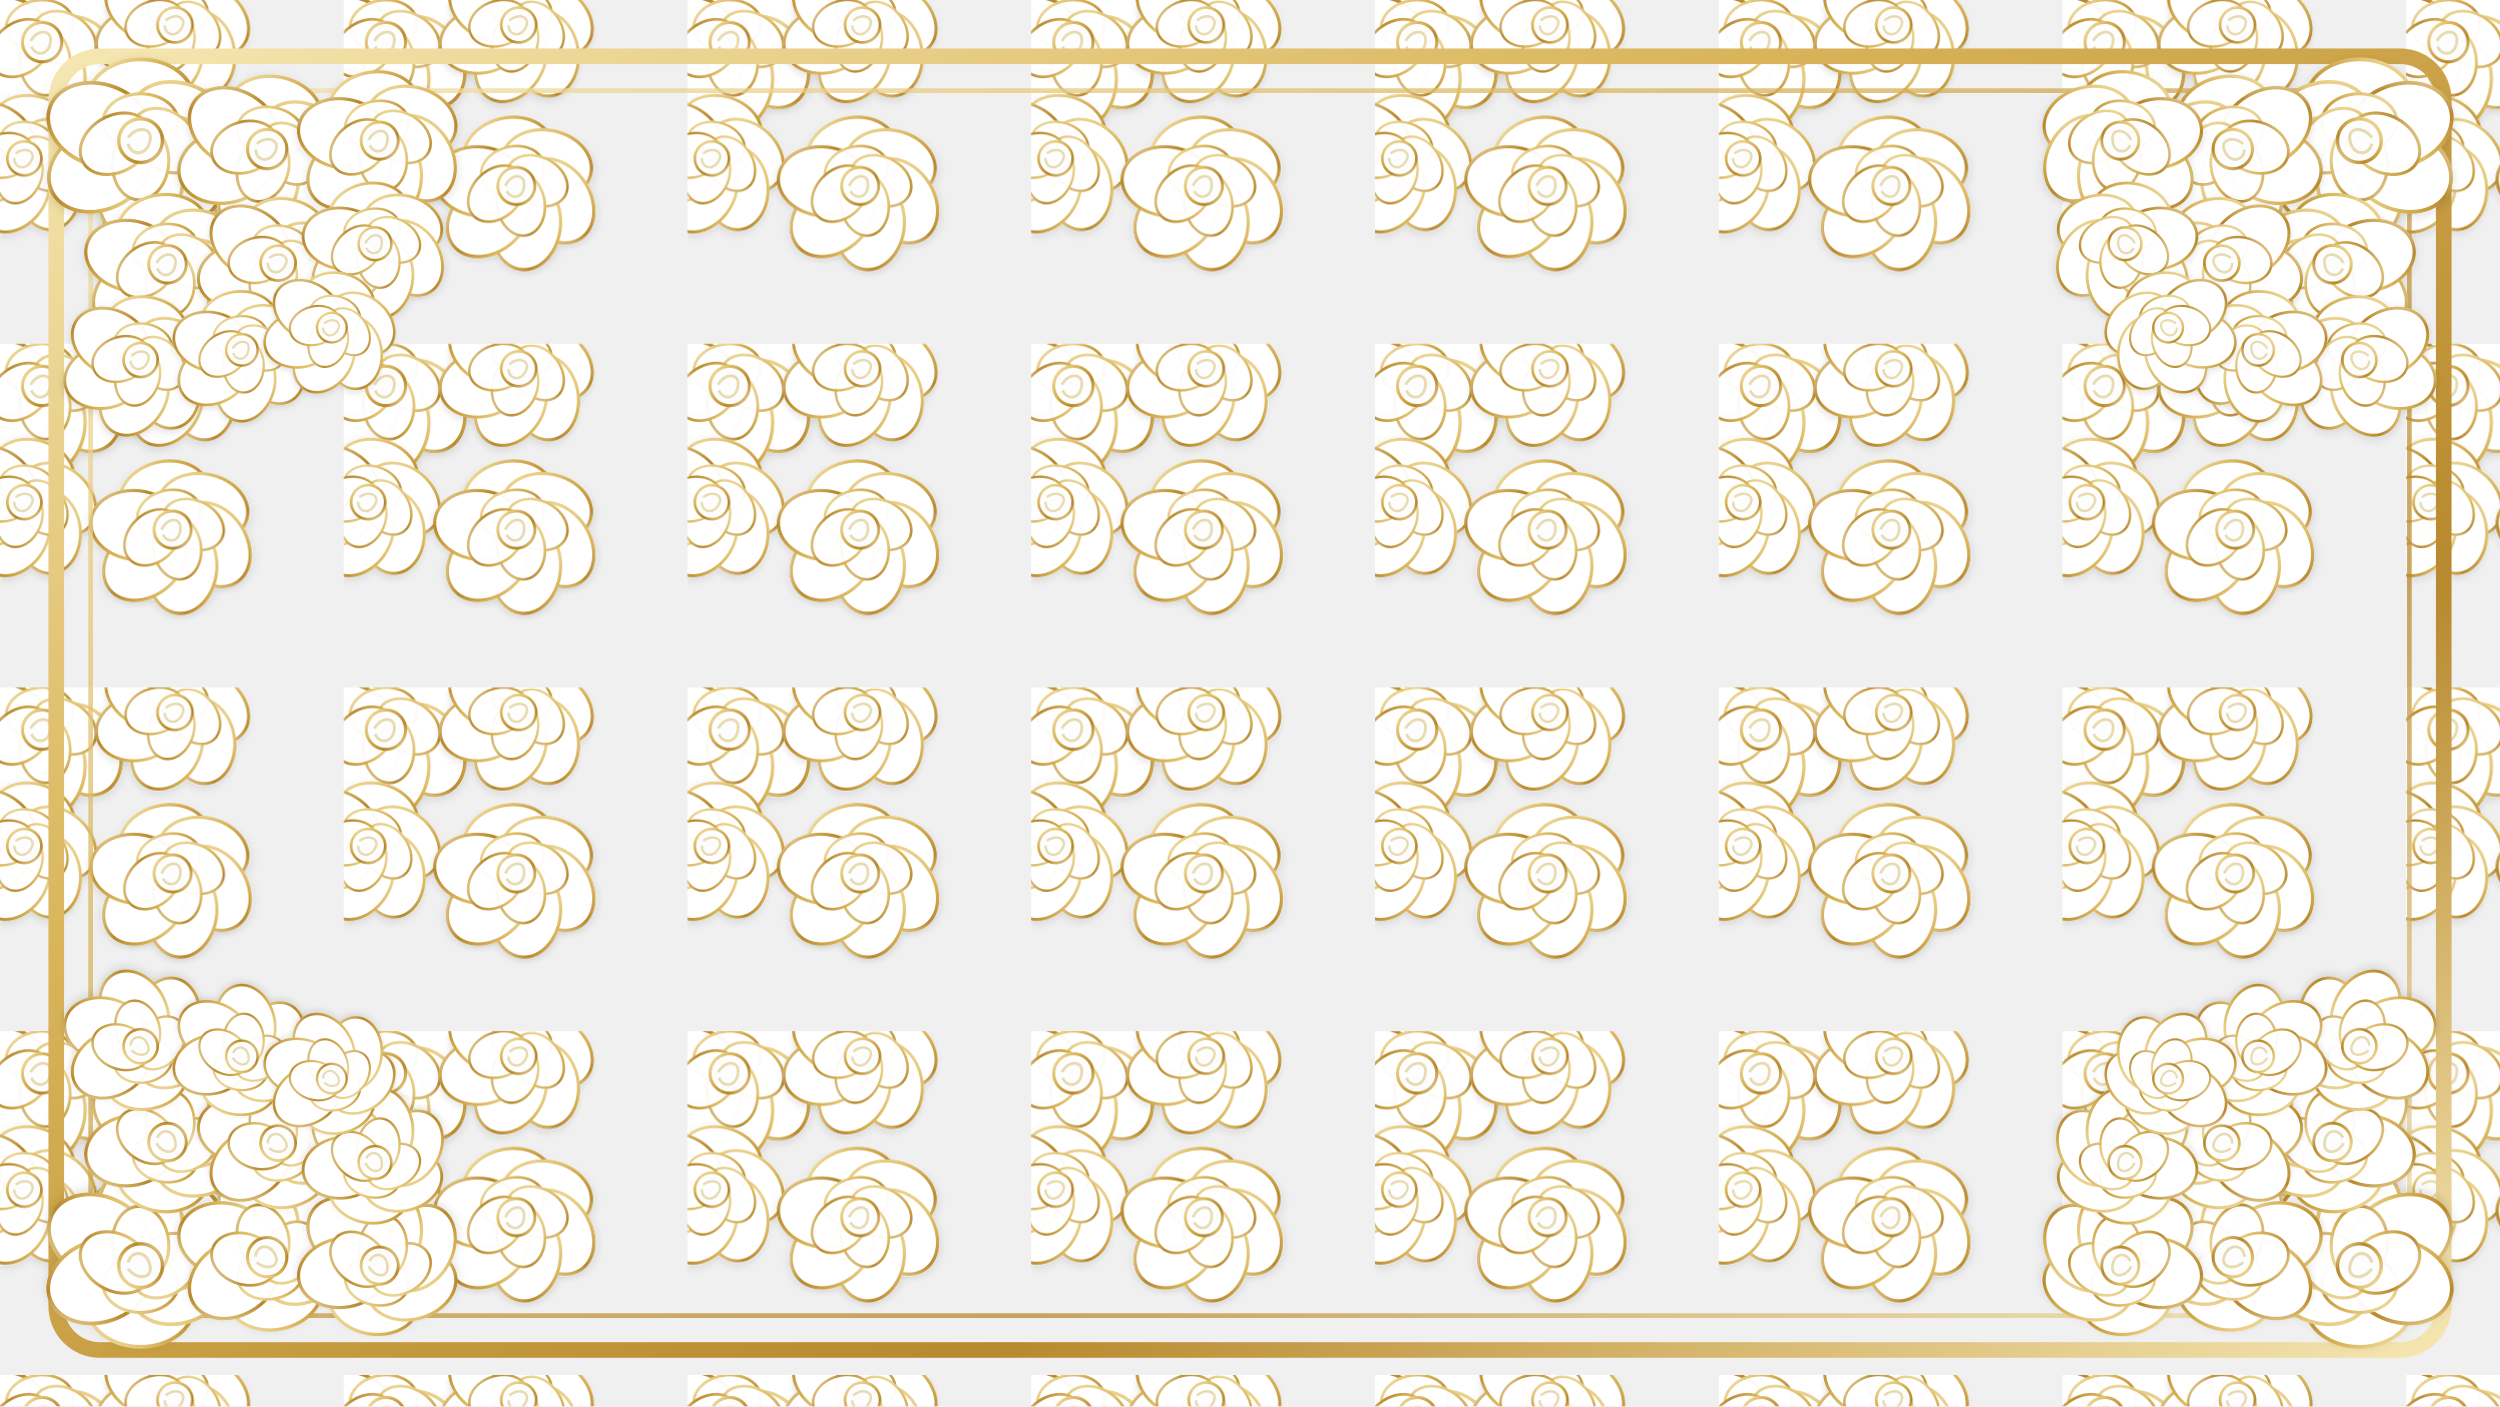
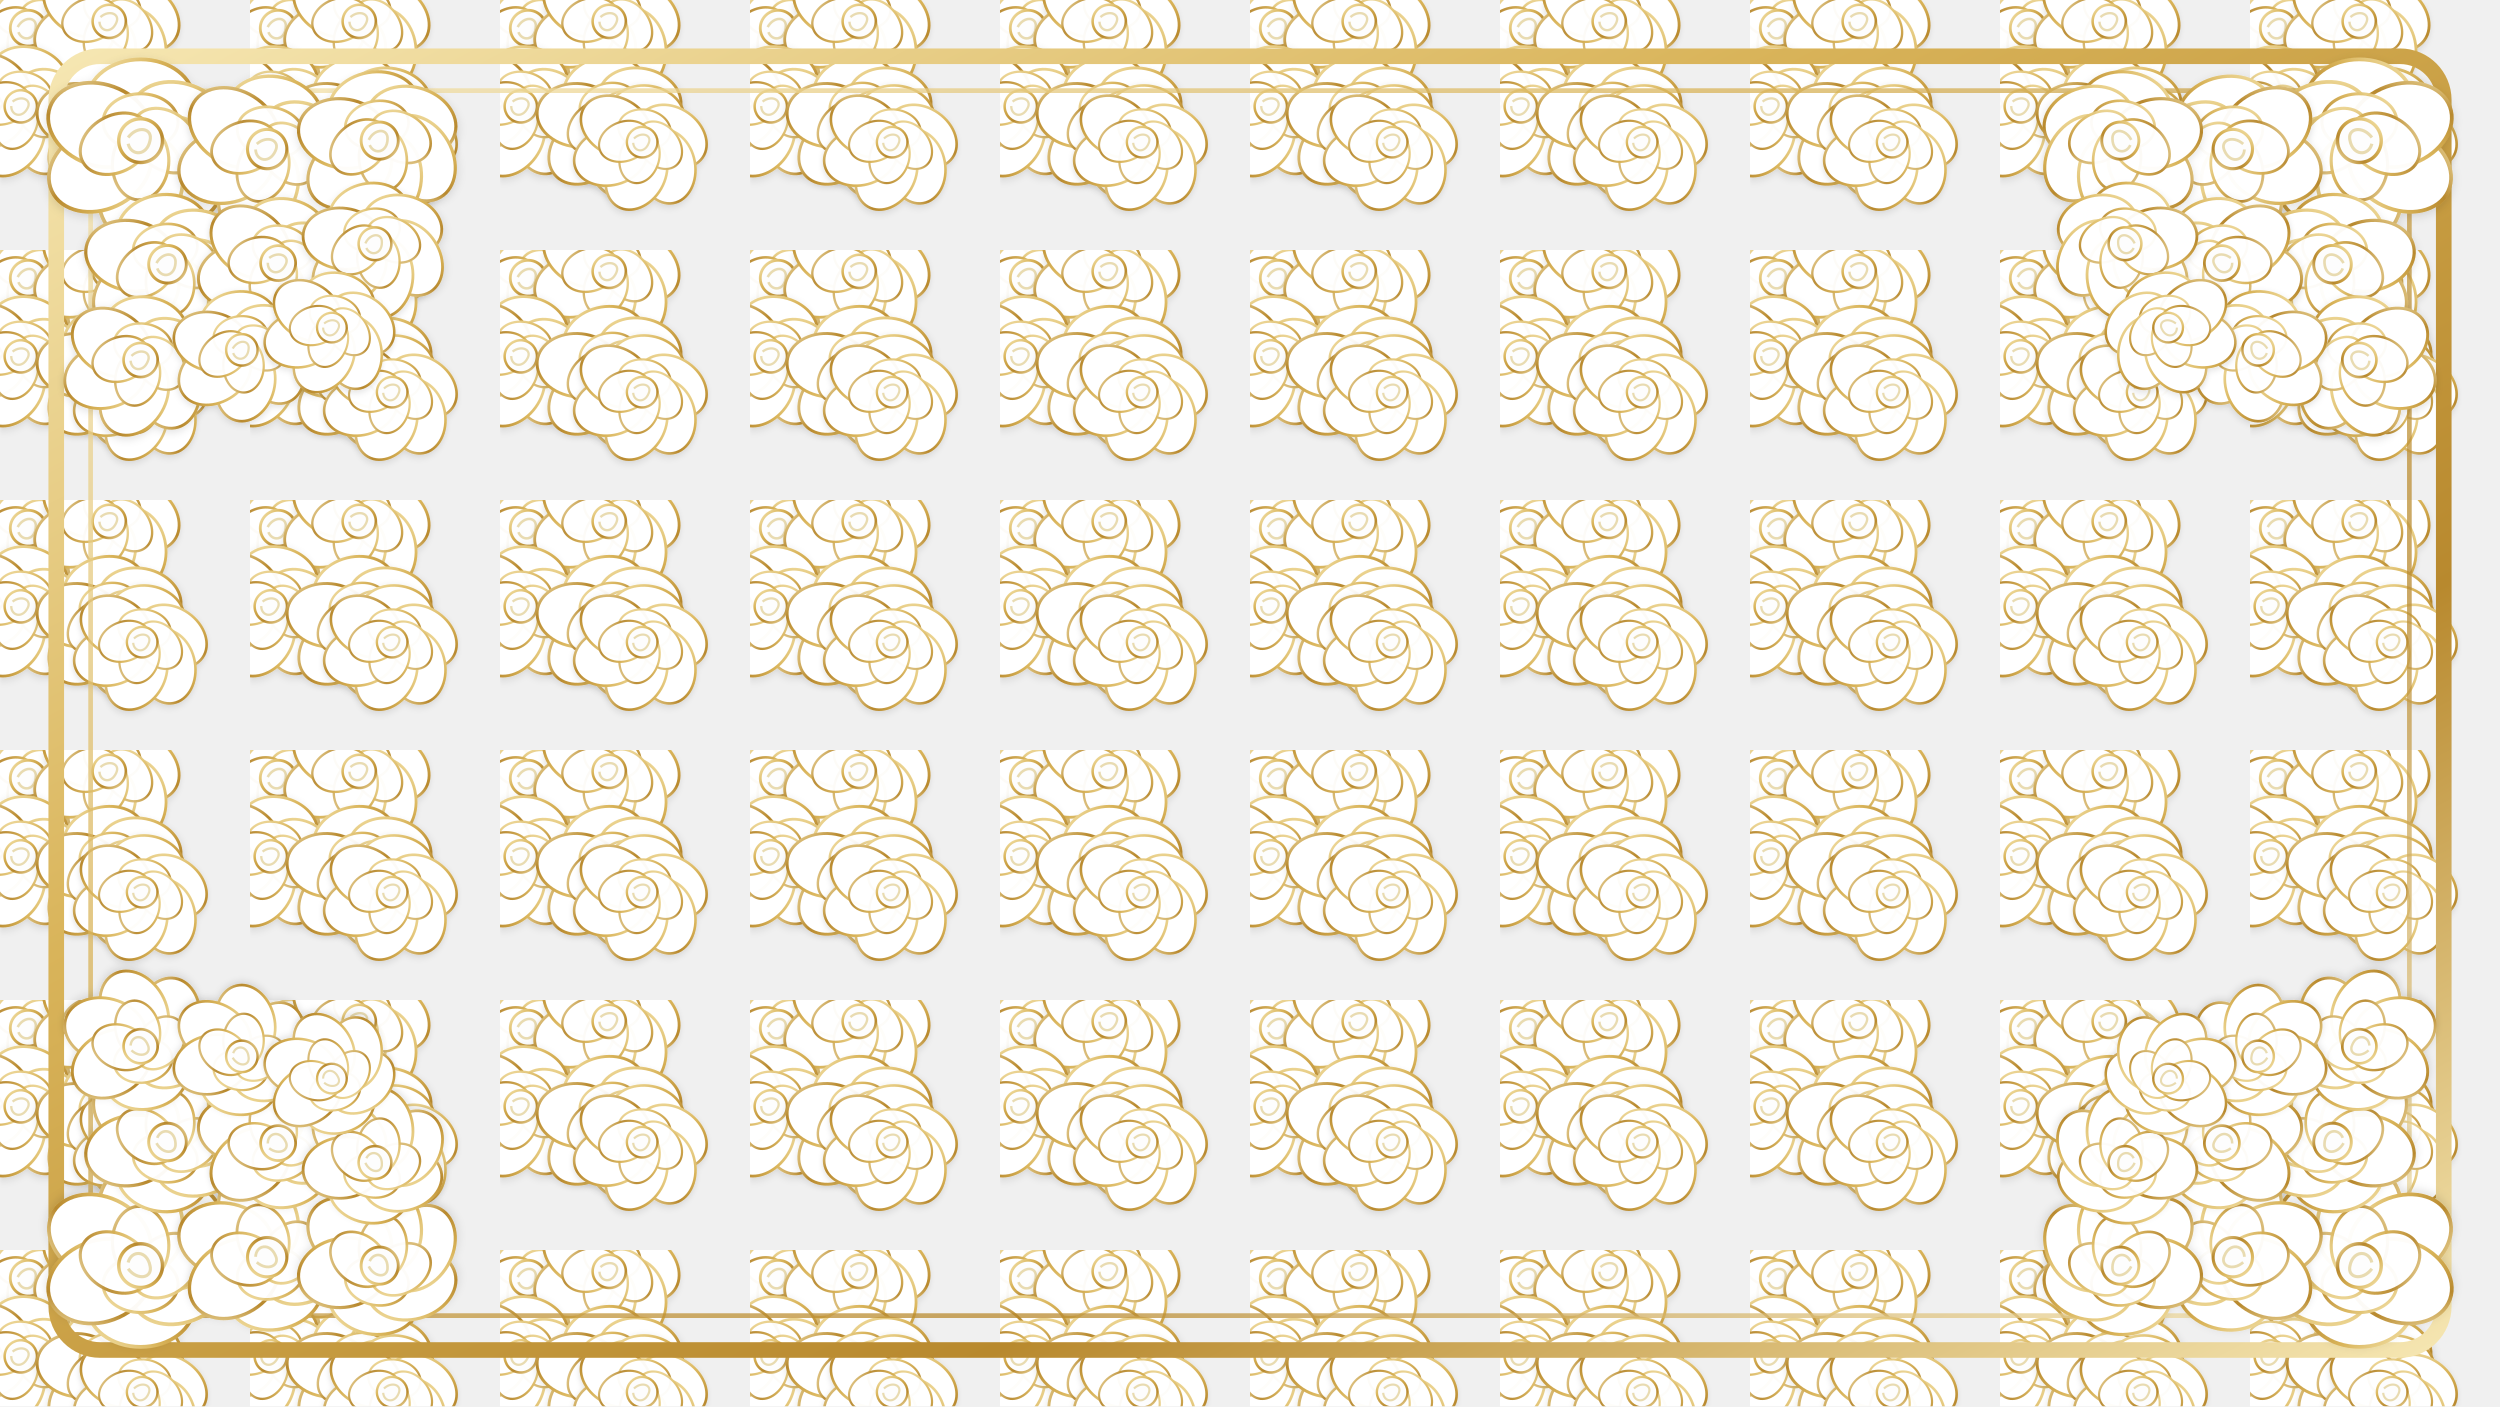
<svg xmlns="http://www.w3.org/2000/svg" width="1600" height="900" viewBox="0 0 1600 900">
  <defs>
    <linearGradient id="gold" x1="0" y1="0" x2="1" y2="1">
      <stop offset="0" stop-color="#F6E7B3" />
      <stop offset="0.35" stop-color="#D9B45A" />
      <stop offset="0.7" stop-color="#B8892E" />
      <stop offset="1" stop-color="#F6E7B3" />
    </linearGradient>
    <filter id="softShadow" x="-20%" y="-20%" width="140%" height="140%">
      <feDropShadow dx="0" dy="2" stdDeviation="3" flood-color="#000000" flood-opacity="0.12" />
    </filter>
    <style>
      .petal { fill: #FFFFFF; stroke: url(#gold); stroke-width: 2.4; }
      .petal2 { fill: #FFFFFF; stroke: url(#gold); stroke-width: 2; opacity: 0.95; }
      .center { fill: #FDFDFD; stroke: url(#gold); stroke-width: 2.2; }
      .accent { fill: none; stroke: #E6D7A8; stroke-width: 2; opacity: 0.9; }
    </style>
    <g id="rose" filter="url(#softShadow)">
      <ellipse class="petal" cx="0" cy="-26" rx="34" ry="26" />
      <ellipse class="petal" cx="26" cy="-10" rx="34" ry="26" transform="rotate(25 26 -10)" />
      <ellipse class="petal" cx="26" cy="18" rx="34" ry="26" transform="rotate(70 26 18)" />
      <ellipse class="petal" cx="0" cy="30" rx="34" ry="26" transform="rotate(110 0 30)" />
      <ellipse class="petal" cx="-26" cy="18" rx="34" ry="26" transform="rotate(155 -26 18)" />
      <ellipse class="petal" cx="-26" cy="-10" rx="34" ry="26" transform="rotate(200 -26 -10)" />
      <ellipse class="petal2" cx="0" cy="-12" rx="24" ry="18" />
      <ellipse class="petal2" cx="16" cy="0" rx="24" ry="18" transform="rotate(40 16 0)" />
      <ellipse class="petal2" cx="0" cy="14" rx="24" ry="18" transform="rotate(95 0 14)" />
      <ellipse class="petal2" cx="-16" cy="2" rx="24" ry="18" transform="rotate(150 -16 2)" />
      <circle class="center" cx="0" cy="0" r="14" />
      <path class="accent" d="M -8 -2 C -2 -10, 8 -8, 6 0 C 4 10, -6 10, -8 2" />
    </g>
    <g id="rose-cluster">
      <use href="#rose" x="0" y="0" />
      <use href="#rose" x="90" y="6" transform="scale(0.9) rotate(12 90 6)" />
      <use href="#rose" x="180" y="0" transform="scale(0.85) rotate(-10 180 0)" />
      <use href="#rose" x="20" y="92" transform="scale(0.86) rotate(-8 20 92)" />
      <use href="#rose" x="110" y="98" transform="scale(0.8) rotate(16 110 98)" />
      <use href="#rose" x="200" y="88" transform="scale(0.75) rotate(-12 200 88)" />
      <use href="#rose" x="0" y="180" transform="scale(0.78) rotate(10 0 180)" />
      <use href="#rose" x="90" y="186" transform="scale(0.72) rotate(-6 90 186)" />
      <use href="#rose" x="180" y="176" transform="scale(0.68) rotate(14 180 176)" />
    </g>
-     <pattern id="rose-field" width="220" height="220" patternUnits="userSpaceOnUse">
-       <use href="#rose" x="30" y="30" transform="scale(0.9) rotate(-8 30 30)" />
-       <use href="#rose" x="140" y="20" transform="scale(0.8) rotate(12 140 20)" />
-       <use href="#rose" x="20" y="130" transform="scale(0.78) rotate(16 20 130)" />
-       <use href="#rose" x="130" y="140" transform="scale(0.85) rotate(-14 130 140)" />
+     <pattern id="rose-field" width="160" height="160" patternUnits="userSpaceOnUse">
+       <use href="#rose" x="22" y="22" transform="scale(0.82) rotate(-8 22 22)" />
+       <use href="#rose" x="92" y="18" transform="scale(0.76) rotate(12 92 18)" />
+       <use href="#rose" x="18" y="92" transform="scale(0.74) rotate(16 18 92)" />
+       <use href="#rose" x="92" y="98" transform="scale(0.78) rotate(-14 92 98)" />
+       <use href="#rose" x="130" y="130" transform="scale(0.7) rotate(10 130 130)" />
    </pattern>
  </defs>
  <rect x="0" y="0" width="1600" height="900" fill="url(#rose-field)" />
  <rect x="36" y="36" width="1528" height="828" rx="28" fill="none" stroke="url(#gold)" stroke-width="10" />
  <rect x="58" y="58" width="1484" height="784" rx="22" fill="none" stroke="url(#gold)" stroke-width="3" opacity="0.75" />
  <g transform="translate(90 90) scale(1)">
    <use href="#rose-cluster" />
  </g>
  <g transform="translate(1510 90) scale(1)">
    <g transform="scale(-1 1)">
      <use href="#rose-cluster" />
    </g>
  </g>
  <g transform="translate(90 810) scale(1)">
    <g transform="scale(1 -1)">
      <use href="#rose-cluster" />
    </g>
  </g>
  <g transform="translate(1510 810) scale(1)">
    <g transform="scale(-1 -1)">
      <use href="#rose-cluster" />
    </g>
  </g>
</svg>
